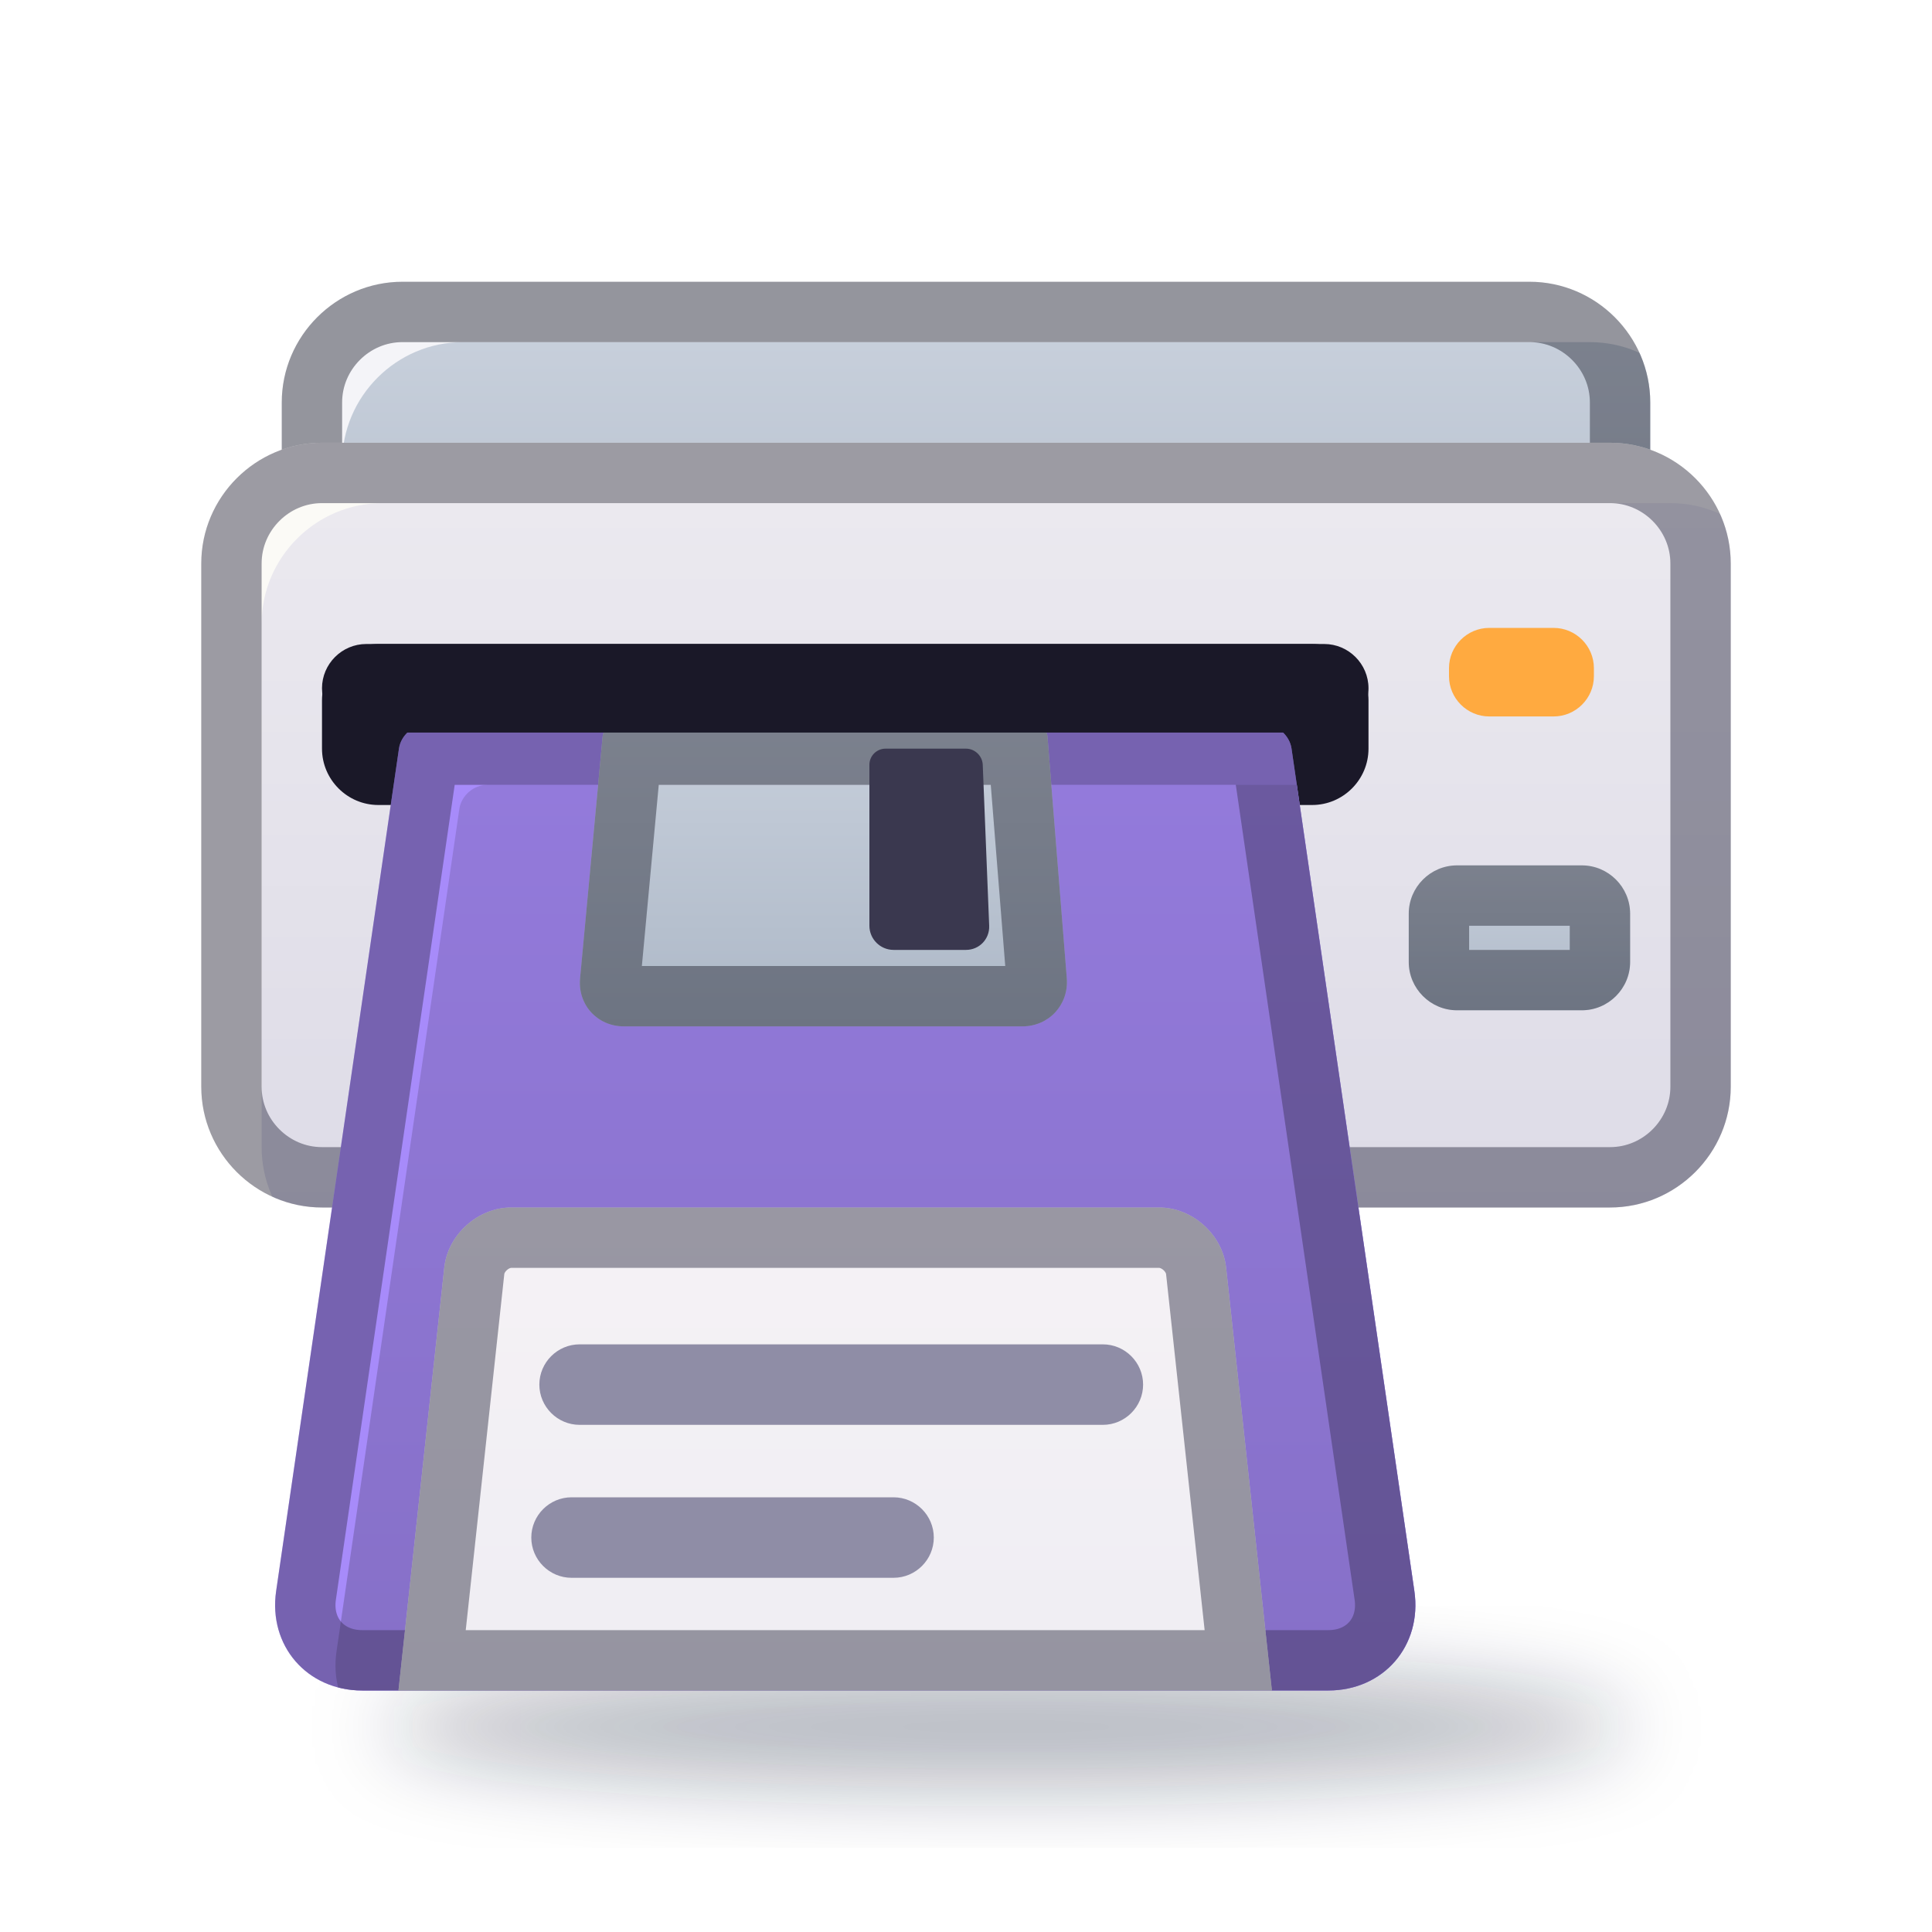
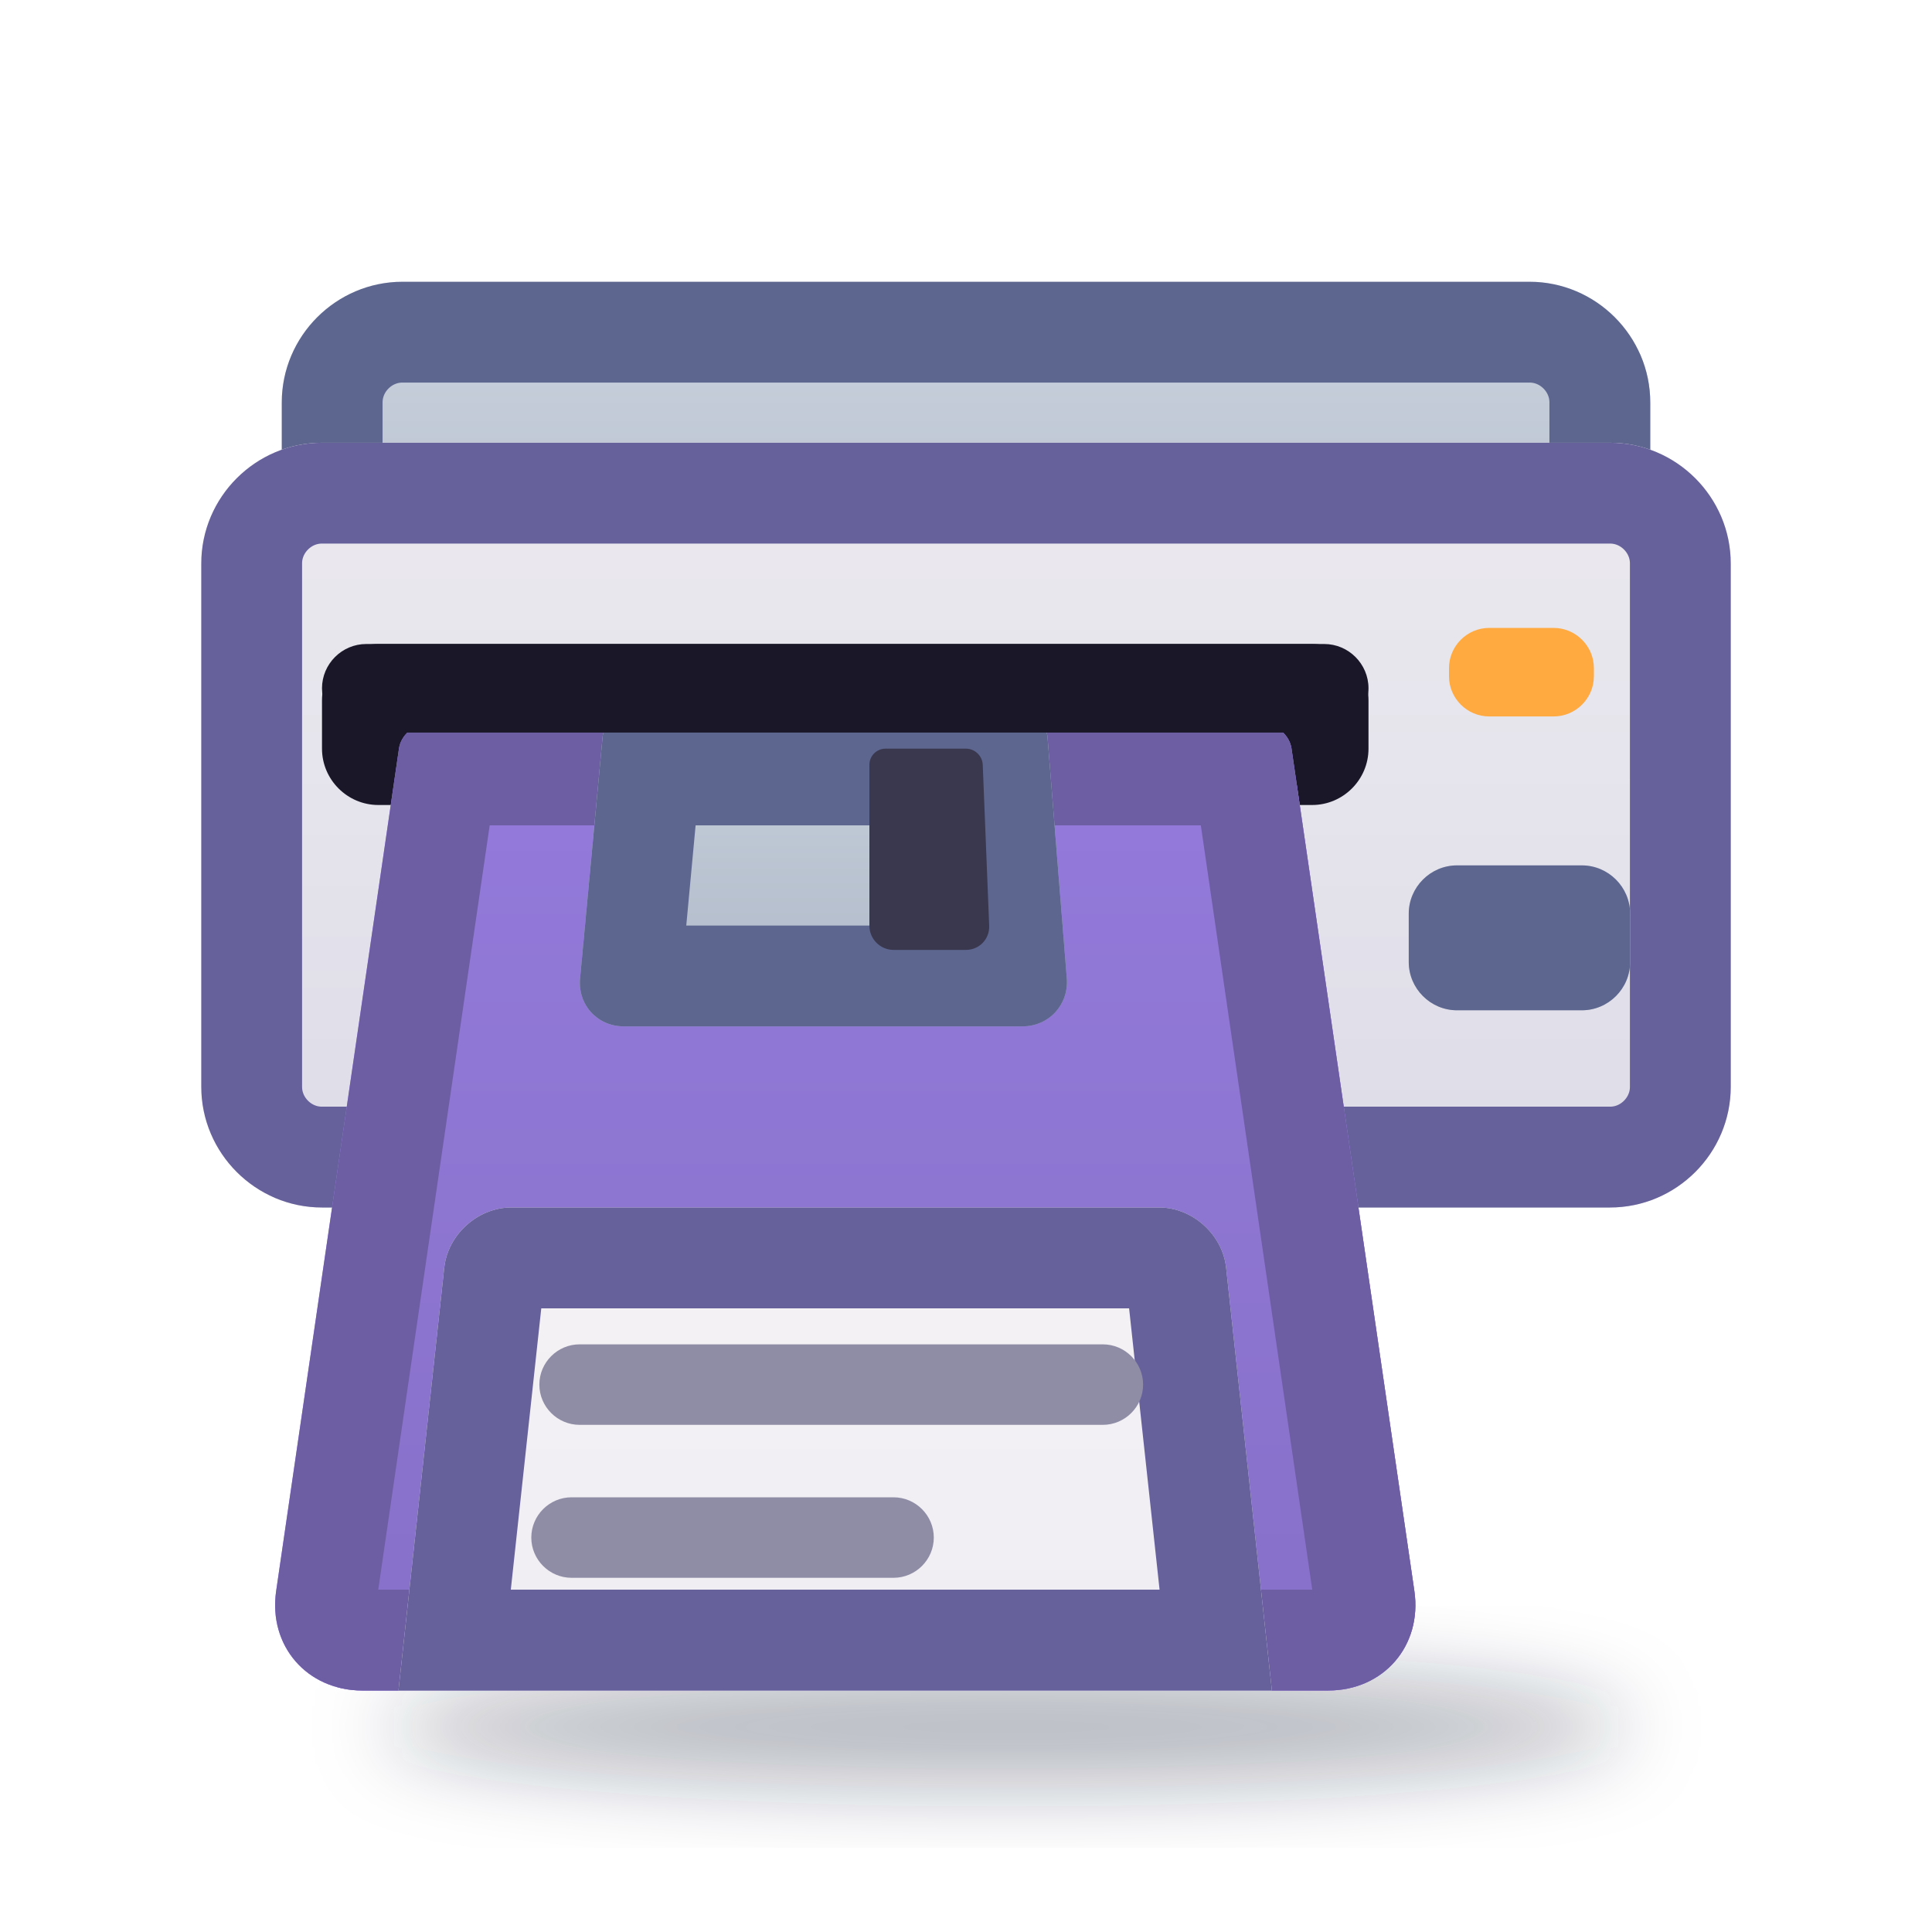
<svg xmlns="http://www.w3.org/2000/svg" viewBox="0 0 48 48" width="48" height="48">
  <defs>
    <filter id="e-floppy-32-b1" x="-50%" y="-50%" width="200%" height="200%">
      <feGaussianBlur stdDeviation="1" />
    </filter>
    <linearGradient id="e-floppy-32-gc7cfdbadb8c7" x1="0" y1="0" x2="0" y2="1">
      <stop offset="0" stop-color="#c7cfdb" />
      <stop offset="1" stop-color="#adb8c7" />
    </linearGradient>
    <clipPath id="e-floppy-32-c1">
      <path d="M7 10 C7 8.35 8.35 7 10 7 L38 7 C39.65 7 41 8.35 41 10 L41 14 C41 15.65 39.65 17 38 17 L10 17 C8.35 17 7 15.65 7 14 Z" clip-rule="evenodd" />
    </clipPath>
    <linearGradient id="e-floppy-32-gebe9efdcdae6" x1="0" y1="0" x2="0" y2="1">
      <stop offset="0" stop-color="#ebe9ef" />
      <stop offset="1" stop-color="#dcdae6" />
    </linearGradient>
    <clipPath id="e-floppy-32-c2">
      <path d="M5 14 C5 12.35 6.35 11 8 11 L40 11 C41.65 11 43 12.35 43 14 L43 27 C43 28.65 41.65 30 40 30 L8 30 C6.35 30 5 28.65 5 27 Z" clip-rule="evenodd" />
    </clipPath>
    <clipPath id="e-floppy-32-c3">
      <path d="M35 22.7 C35 22.04 35.54 21.5 36.2 21.5 L39.3 21.5 C39.96 21.5 40.5 22.04 40.5 22.7 L40.5 23.9 C40.5 24.56 39.96 25.1 39.3 25.1 L36.2 25.1 C35.54 25.1 35 24.56 35 23.9 Z" clip-rule="evenodd" />
    </clipPath>
    <linearGradient id="e-floppy-32-g937adb856fc6" x1="0" y1="0" x2="0" y2="1">
      <stop offset="0" stop-color="#937adb" />
      <stop offset="1" stop-color="#856fc6" />
    </linearGradient>
    <clipPath id="e-floppy-32-c4">
      <path d="M9.913 18.594 C9.961 18.267 10.27 18 10.6 18 L31.4 18 C31.73 18 32.039 18.267 32.087 18.594 L35.139 39.526 C35.338 40.887 34.375 42 33 42 L9 42 C7.625 42 6.662 40.887 6.861 39.526 Z" clip-rule="evenodd" />
    </clipPath>
    <clipPath id="e-floppy-32-c5">
      <path d="M14.972 18.299 C14.987 18.134 15.135 18 15.3 18 L25.7 18 C25.865 18 26.011 18.135 26.024 18.299 L26.504 24.304 C26.557 24.962 26.06 25.5 25.4 25.5 L15.5 25.5 C14.84 25.5 14.35 24.962 14.412 24.305 Z" clip-rule="evenodd" />
    </clipPath>
    <linearGradient id="e-floppy-32-gf5f2f5efedf3" x1="0" y1="0" x2="0" y2="1">
      <stop offset="0" stop-color="#f5f2f5" />
      <stop offset="1" stop-color="#efedf3" />
    </linearGradient>
    <clipPath id="e-floppy-32-c6">
      <path d="M11.038 31.491 C11.127 30.671 11.875 30 12.7 30 L28.8 30 C29.625 30 30.373 30.671 30.462 31.491 L31.599 41.99 C31.6 41.996 31.596 42 31.59 42 L9.91 42 C9.905 42 9.9 41.996 9.901 41.99 Z" clip-rule="evenodd" />
    </clipPath>
  </defs>
  <ellipse cx="25" cy="42.9" rx="15.48" ry="1.5" fill="#0a1230" opacity="0.3" filter="url(#e-floppy-32-b1)" />
  <path d="M7 10 C7 8.35 8.35 7 10 7 L38 7 C39.65 7 41 8.35 41 10 L41 14 C41 15.65 39.65 17 38 17 L10 17 C8.35 17 7 15.65 7 14 Z" fill="#f4f4f8" fill-rule="evenodd" />
  <g clip-path="url(#e-floppy-32-c1)">
    <path d="M7 10 C7 8.35 8.35 7 10 7 L38 7 C39.65 7 41 8.35 41 10 L41 14 C41 15.65 39.65 17 38 17 L10 17 C8.35 17 7 15.65 7 14 Z" fill="url(#e-floppy-32-gc7cfdbadb8c7)" fill-rule="evenodd" transform="translate(1.5 1.5)" />
  </g>
  <g clip-path="url(#e-floppy-32-c1)">
-     <path d="M7 10 C7 8.35 8.35 7 10 7 L38 7 C39.65 7 41 8.35 41 10 L41 14 C41 15.65 39.65 17 38 17 L10 17 C8.35 17 7 15.65 7 14 Z" fill="none" stroke="#1f2230" stroke-width="3" stroke-opacity="0.45" />
+     <path d="M7 10 C7 8.35 8.35 7 10 7 L38 7 C39.65 7 41 8.35 41 10 L41 14 C41 15.65 39.65 17 38 17 L10 17 C8.35 17 7 15.65 7 14 Z" fill="none" stroke="#5d668f" stroke-width="5.01" stroke-opacity="1" />
  </g>
  <path d="M5 14 C5 12.35 6.35 11 8 11 L40 11 C41.65 11 43 12.35 43 14 L43 27 C43 28.65 41.65 30 40 30 L8 30 C6.35 30 5 28.65 5 27 Z" fill="#fbfaf6" fill-rule="evenodd" />
  <g clip-path="url(#e-floppy-32-c2)">
    <path d="M5 14 C5 12.35 6.35 11 8 11 L40 11 C41.65 11 43 12.35 43 14 L43 27 C43 28.65 41.65 30 40 30 L8 30 C6.35 30 5 28.65 5 27 Z" fill="url(#e-floppy-32-gebe9efdcdae6)" fill-rule="evenodd" transform="translate(1.5 1.5)" />
  </g>
  <g clip-path="url(#e-floppy-32-c2)">
-     <path d="M5 14 C5 12.35 6.35 11 8 11 L40 11 C41.65 11 43 12.35 43 14 L43 27 C43 28.65 41.65 30 40 30 L8 30 C6.35 30 5 28.65 5 27 Z" fill="none" stroke="#2a2840" stroke-width="3" stroke-opacity="0.45" />
+     <path d="M5 14 C5 12.35 6.35 11 8 11 L40 11 C41.65 11 43 12.35 43 14 L43 27 C43 28.65 41.65 30 40 30 L8 30 C6.35 30 5 28.65 5 27 Z" fill="none" stroke="#66619b" stroke-width="5.01" stroke-opacity="1" />
  </g>
  <path d="M8 17.4 C8 16.63 8.63 16 9.4 16 L32.6 16 C33.37 16 34 16.63 34 17.4 L34 18.6 C34 19.37 33.37 20 32.6 20 L9.4 20 C8.63 20 8 19.37 8 18.6 Z" fill="#1a1828" fill-rule="evenodd" />
  <path d="M36 16.6 C36 16.05 36.45 15.6 37 15.6 L38.6 15.6 C39.15 15.6 39.6 16.05 39.6 16.6 L39.6 16.8 C39.6 17.35 39.15 17.8 38.6 17.8 L37 17.8 C36.45 17.8 36 17.35 36 16.8 Z" fill="#ffaa40" fill-rule="evenodd" />
  <path d="M35 22.7 C35 22.04 35.54 21.5 36.2 21.5 L39.3 21.5 C39.96 21.5 40.5 22.04 40.5 22.7 L40.5 23.9 C40.5 24.56 39.96 25.1 39.3 25.1 L36.2 25.1 C35.54 25.1 35 24.56 35 23.9 Z" fill="url(#e-floppy-32-gc7cfdbadb8c7)" fill-rule="evenodd" />
  <g clip-path="url(#e-floppy-32-c3)">
-     <path d="M35 22.7 C35 22.04 35.54 21.5 36.2 21.5 L39.3 21.5 C39.96 21.5 40.5 22.04 40.5 22.7 L40.5 23.9 C40.5 24.56 39.96 25.1 39.3 25.1 L36.2 25.1 C35.54 25.1 35 24.56 35 23.9 Z" fill="none" stroke="#1f2230" stroke-width="3" stroke-opacity="0.45" />
+     <path d="M35 22.7 C35 22.04 35.54 21.5 36.2 21.5 L39.3 21.5 C39.96 21.5 40.5 22.04 40.5 22.7 L40.5 23.9 C40.5 24.56 39.96 25.1 39.3 25.1 L36.2 25.1 C35.54 25.1 35 24.56 35 23.9 Z" fill="none" stroke="#5d668f" stroke-width="5.01" stroke-opacity="1" />
  </g>
  <path d="M9.913 18.594 C9.961 18.267 10.27 18 10.6 18 L31.4 18 C31.73 18 32.039 18.267 32.087 18.594 L35.139 39.526 C35.338 40.887 34.375 42 33 42 L9 42 C7.625 42 6.662 40.887 6.861 39.526 Z" fill="#a78bfa" fill-rule="evenodd" />
  <g clip-path="url(#e-floppy-32-c4)">
    <path d="M9.913 18.594 C9.961 18.267 10.27 18 10.6 18 L31.4 18 C31.73 18 32.039 18.267 32.087 18.594 L35.139 39.526 C35.338 40.887 34.375 42 33 42 L9 42 C7.625 42 6.662 40.887 6.861 39.526 Z" fill="url(#e-floppy-32-g937adb856fc6)" fill-rule="evenodd" transform="translate(1.5 1.5)" />
  </g>
  <g clip-path="url(#e-floppy-32-c4)">
-     <path d="M9.913 18.594 C9.961 18.267 10.27 18 10.6 18 L31.4 18 C31.73 18 32.039 18.267 32.087 18.594 L35.139 39.526 C35.338 40.887 34.375 42 33 42 L9 42 C7.625 42 6.662 40.887 6.861 39.526 Z" fill="none" stroke="#3a3157" stroke-width="3" stroke-opacity="0.45" />
+     <path d="M9.913 18.594 C9.961 18.267 10.27 18 10.6 18 L31.4 18 C31.73 18 32.039 18.267 32.087 18.594 L35.139 39.526 C35.338 40.887 34.375 42 33 42 L9 42 C7.625 42 6.662 40.887 6.861 39.526 Z" fill="none" stroke="#6d5da3" stroke-width="5.01" stroke-opacity="1" />
  </g>
  <path d="M14.972 18.299 C14.987 18.134 15.135 18 15.3 18 L25.7 18 C25.865 18 26.011 18.135 26.024 18.299 L26.504 24.304 C26.557 24.962 26.06 25.5 25.4 25.5 L15.5 25.5 C14.84 25.5 14.35 24.962 14.412 24.305 Z" fill="url(#e-floppy-32-gc7cfdbadb8c7)" fill-rule="evenodd" />
  <g clip-path="url(#e-floppy-32-c5)">
-     <path d="M14.972 18.299 C14.987 18.134 15.135 18 15.3 18 L25.7 18 C25.865 18 26.011 18.135 26.024 18.299 L26.504 24.304 C26.557 24.962 26.06 25.5 25.4 25.5 L15.5 25.5 C14.84 25.5 14.35 24.962 14.412 24.305 Z" fill="none" stroke="#1f2230" stroke-width="3" stroke-opacity="0.45" />
+     <path d="M14.972 18.299 C14.987 18.134 15.135 18 15.3 18 L25.7 18 C25.865 18 26.011 18.135 26.024 18.299 L26.504 24.304 C26.557 24.962 26.06 25.5 25.4 25.5 L15.5 25.5 C14.84 25.5 14.35 24.962 14.412 24.305 Z" fill="none" stroke="#5d668f" stroke-width="5.01" stroke-opacity="1" />
  </g>
  <path d="M21.6 19 C21.6 18.78 21.78 18.6 22 18.6 L24 18.6 C24.22 18.6 24.407 18.78 24.416 19 L24.576 23 C24.589 23.33 24.33 23.6 24 23.6 L22.2 23.6 C21.87 23.6 21.6 23.33 21.6 23 Z" fill="#3a384f" fill-rule="evenodd" />
  <path d="M11.038 31.491 C11.127 30.671 11.875 30 12.7 30 L28.8 30 C29.625 30 30.373 30.671 30.462 31.491 L31.599 41.99 C31.6 41.996 31.596 42 31.59 42 L9.91 42 C9.905 42 9.9 41.996 9.901 41.99 Z" fill="url(#e-floppy-32-gf5f2f5efedf3)" fill-rule="evenodd" />
  <g clip-path="url(#e-floppy-32-c6)">
-     <path d="M11.038 31.491 C11.127 30.671 11.875 30 12.7 30 L28.8 30 C29.625 30 30.373 30.671 30.462 31.491 L31.599 41.99 C31.6 41.996 31.596 42 31.59 42 L9.91 42 C9.905 42 9.9 41.996 9.901 41.99 Z" fill="none" stroke="#2a2840" stroke-width="3" stroke-opacity="0.45" />
+     <path d="M11.038 31.491 C11.127 30.671 11.875 30 12.7 30 L28.8 30 C29.625 30 30.373 30.671 30.462 31.491 L31.599 41.99 C31.6 41.996 31.596 42 31.59 42 L9.91 42 C9.905 42 9.9 41.996 9.901 41.99 Z" fill="none" stroke="#66619b" stroke-width="5.01" stroke-opacity="1" />
  </g>
  <path d="M13.4 34.4 C13.4 33.85 13.85 33.4 14.4 33.4 L27.4 33.4 C27.95 33.4 28.4 33.85 28.4 34.4 L28.4 34.4 C28.4 34.95 27.95 35.4 27.4 35.4 L14.4 35.4 C13.85 35.4 13.4 34.95 13.4 34.4 Z" fill="#8f8da6" fill-rule="evenodd" />
  <path d="M13.2 38.2 C13.2 37.65 13.65 37.2 14.2 37.2 L22.2 37.2 C22.75 37.2 23.2 37.65 23.2 38.2 L23.2 38.2 C23.2 38.75 22.75 39.2 22.2 39.2 L14.2 39.2 C13.65 39.2 13.2 38.75 13.2 38.2 Z" fill="#8f8da6" fill-rule="evenodd" />
  <path d="M8 17.1 C8 16.495 8.495 16 9.1 16 L32.9 16 C33.505 16 34 16.495 34 17.1 L34 17.1 C34 17.705 33.505 18.2 32.9 18.2 L9.1 18.2 C8.495 18.2 8 17.705 8 17.1 Z" fill="#1a1828" fill-rule="evenodd" />
</svg>
